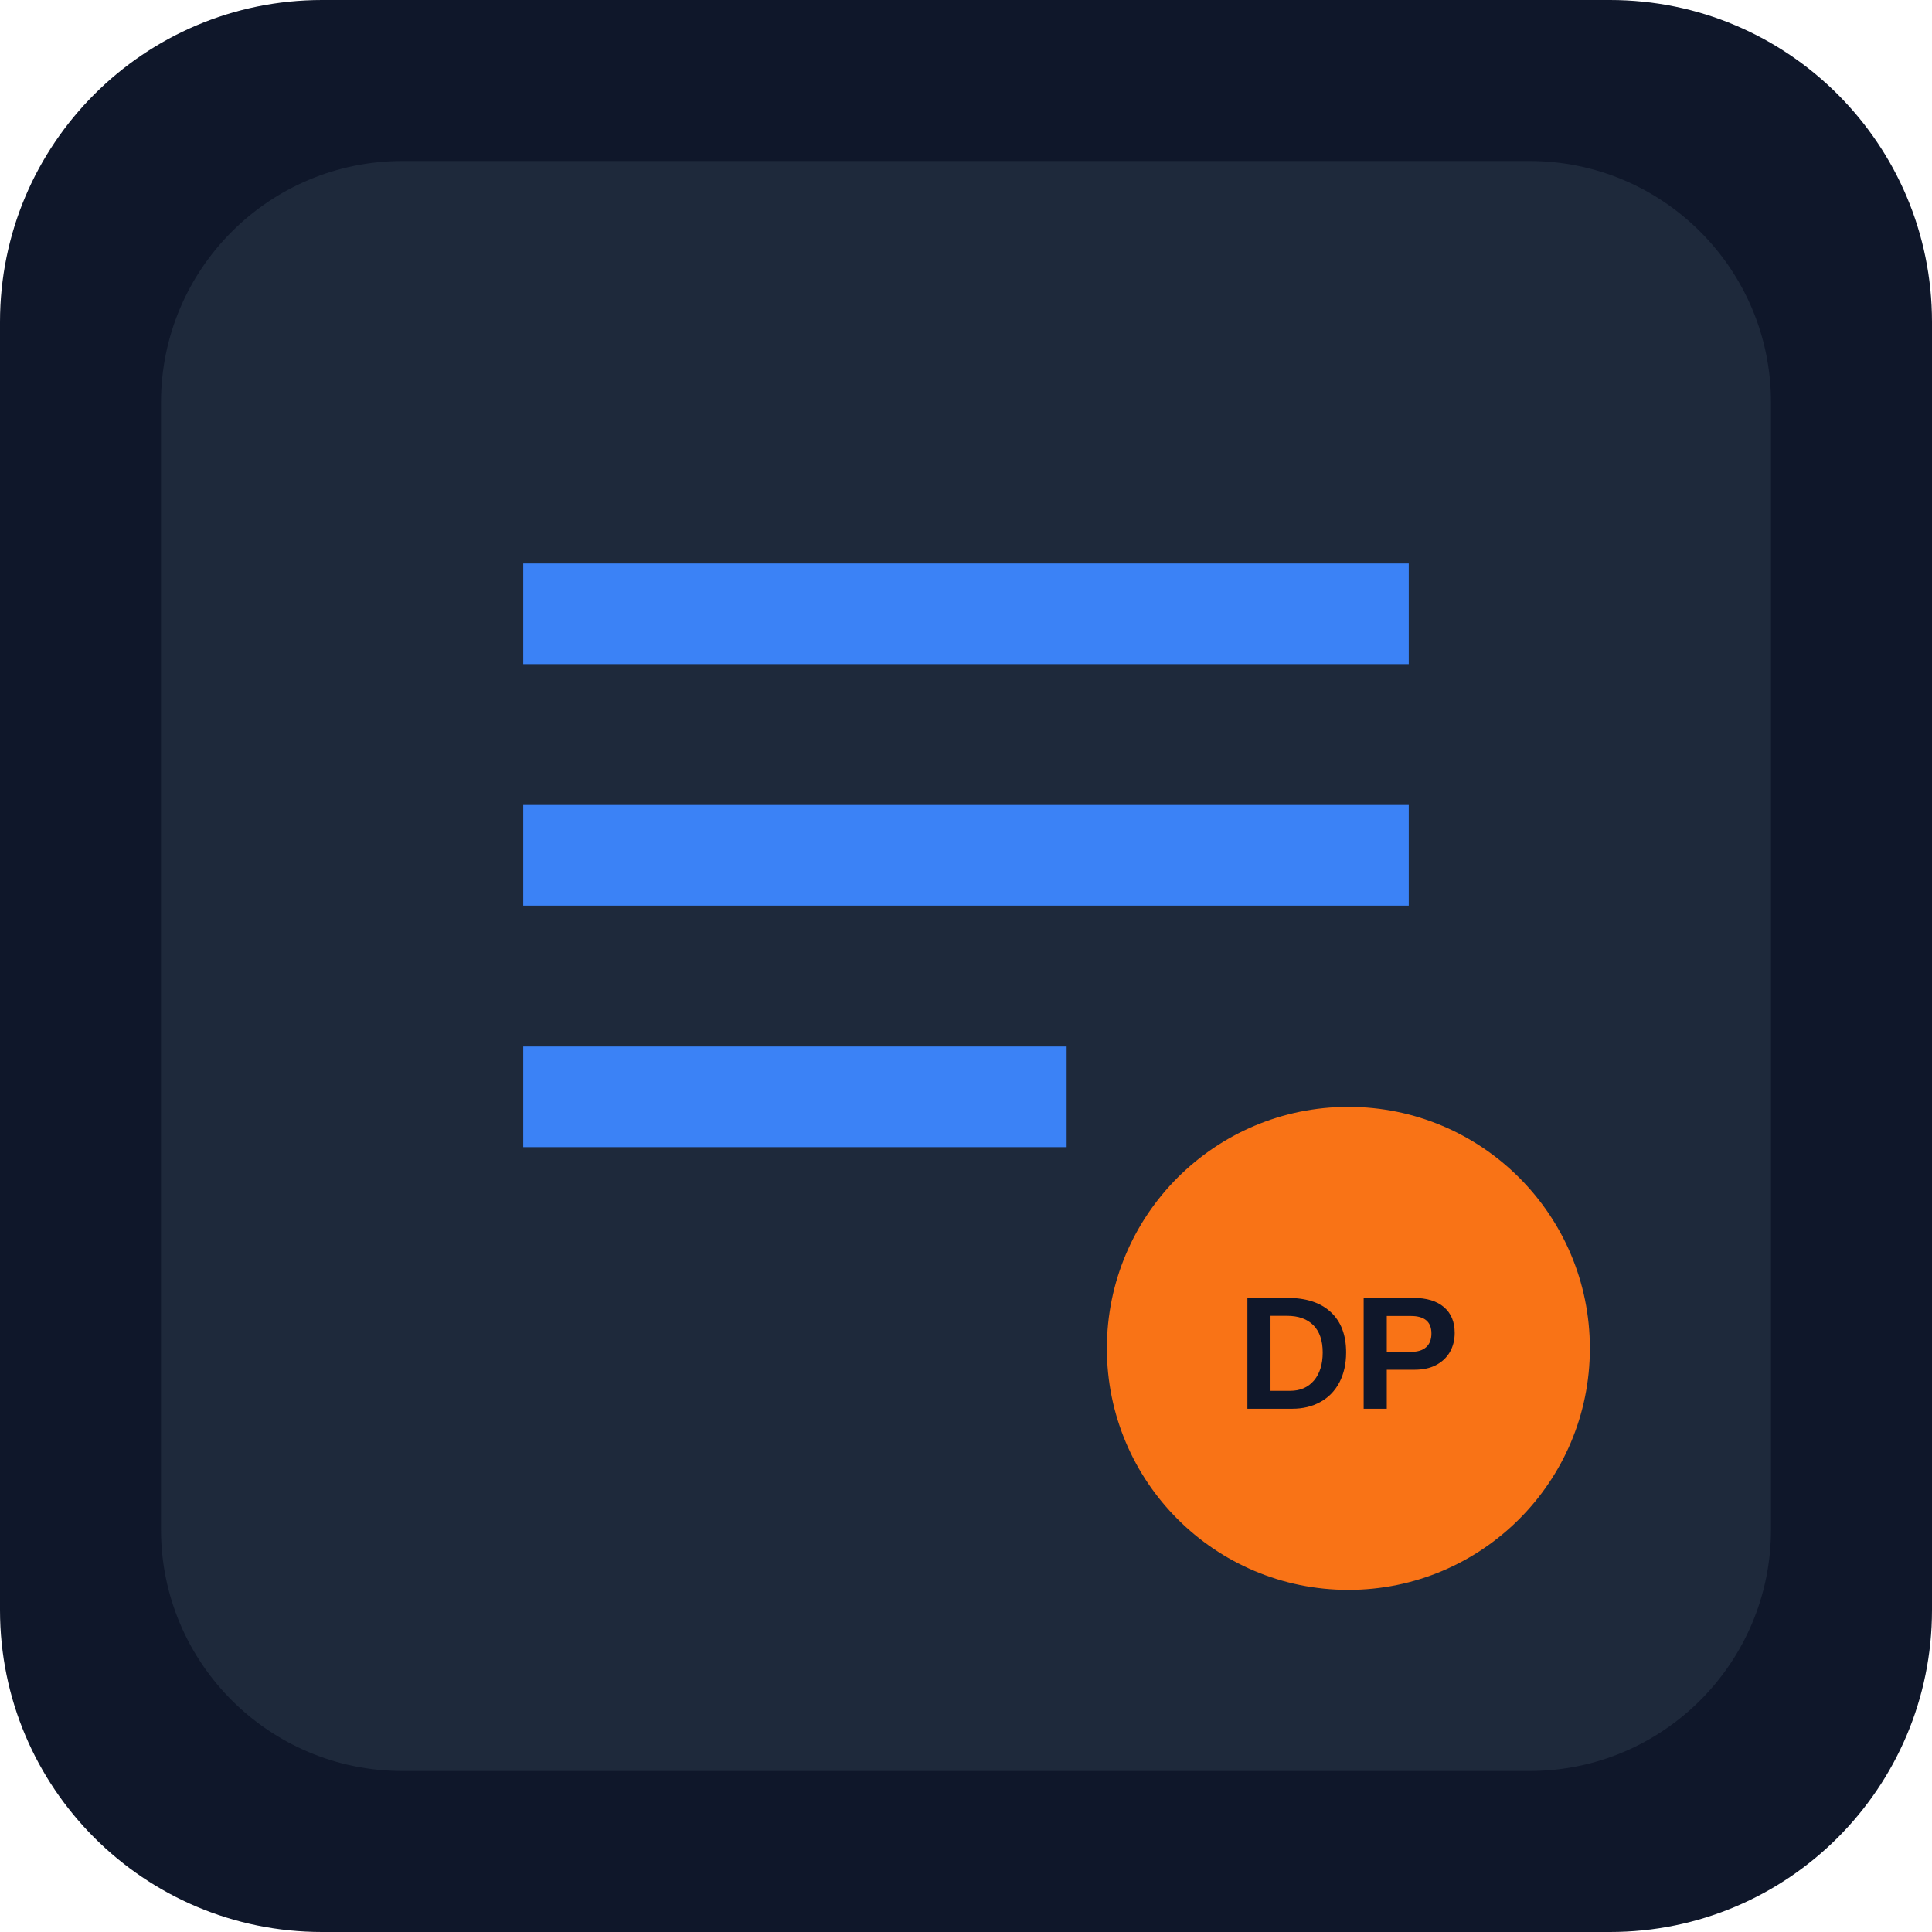
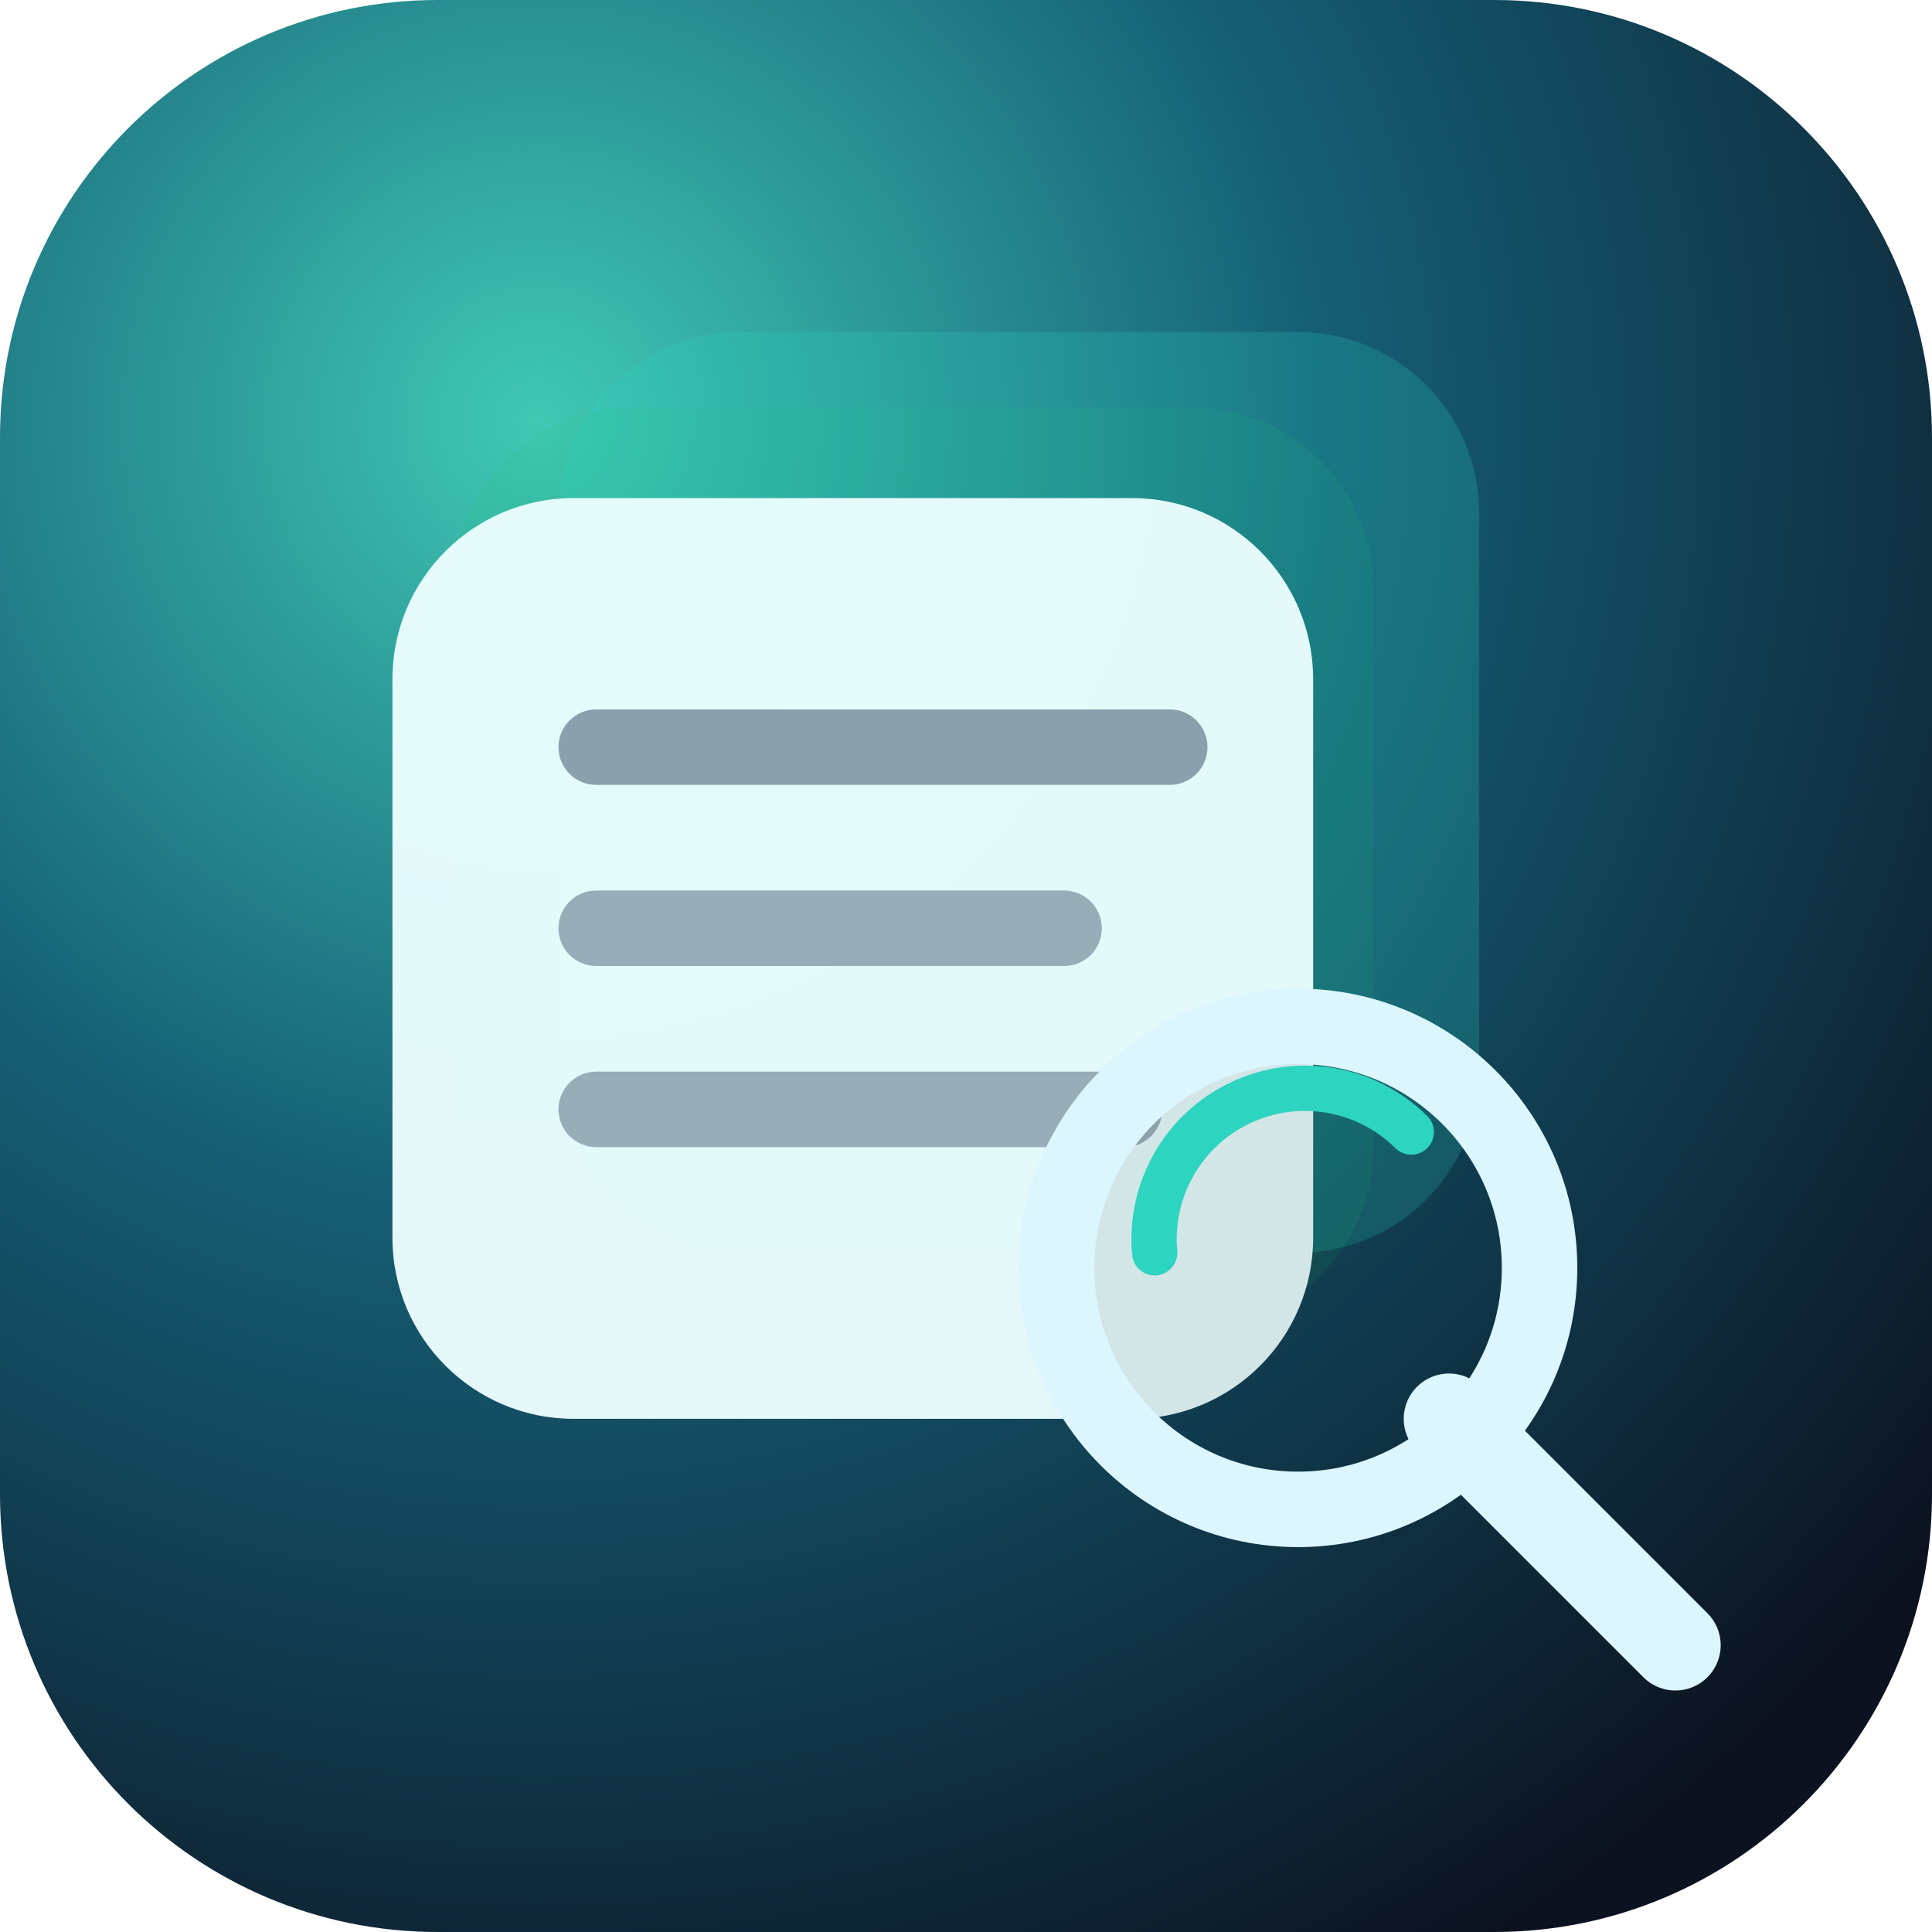
- <svg xmlns="http://www.w3.org/2000/svg" width="192" height="192" viewBox="0 0 192 192">
-   <rect width="192" height="192" rx="32" fill="#0f172a" />
-   <rect x="16" y="16" width="160" height="160" rx="24" fill="#1e293b" />
-   <path d="M52 56h88v10H52zm0 24h88v10H52zm0 24h54v10H52z" fill="#3b82f6" />
-   <circle cx="134" cy="134" r="24" fill="#f97316" />
-   <text x="134" y="140" text-anchor="middle" font-size="16" font-family="Arial, sans-serif" font-weight="700" fill="#0f172a">DP</text>
+ <svg xmlns="http://www.w3.org/2000/svg" viewBox="0 0 256 256">
+   <defs>
+     <radialGradient id="g" cx="28%" cy="22%" r="92%">
+       <stop offset="0%" stop-color="#40c9b4" />
+       <stop offset="44%" stop-color="#155e75" />
+       <stop offset="100%" stop-color="#0c1220" />
+     </radialGradient>
+   </defs>
+   <rect width="256" height="256" rx="58" fill="url(#g)" />
+   <rect x="60" y="54" width="122" height="122" rx="24" fill="rgba(34,197,94,0.10)" />
+   <rect x="74" y="44" width="122" height="122" rx="24" fill="rgba(45,212,191,0.22)" />
+   <rect x="52" y="66" width="122" height="122" rx="24" fill="rgba(236,254,255,0.96)" />
+   <rect x="74" y="94" width="86" height="10" rx="5" fill="#8aa1ad" />
+   <rect x="74" y="118" width="72" height="10" rx="5" fill="#8aa1ad" opacity="0.85" />
+   <rect x="74" y="142" width="80" height="10" rx="5" fill="#8aa1ad" opacity="0.85" />
+   <circle cx="172" cy="168" r="32" fill="rgba(10,20,35,0.08)" stroke="#dbf6ff" stroke-width="10" />
+   <path d="M192 188 L222 218" stroke="#dbf6ff" stroke-width="12" stroke-linecap="round" />
+   <path d="M153 166 A20 20 0 0 1 187 150" stroke="#2dd4bf" stroke-width="6" fill="none" stroke-linecap="round" />
</svg>
